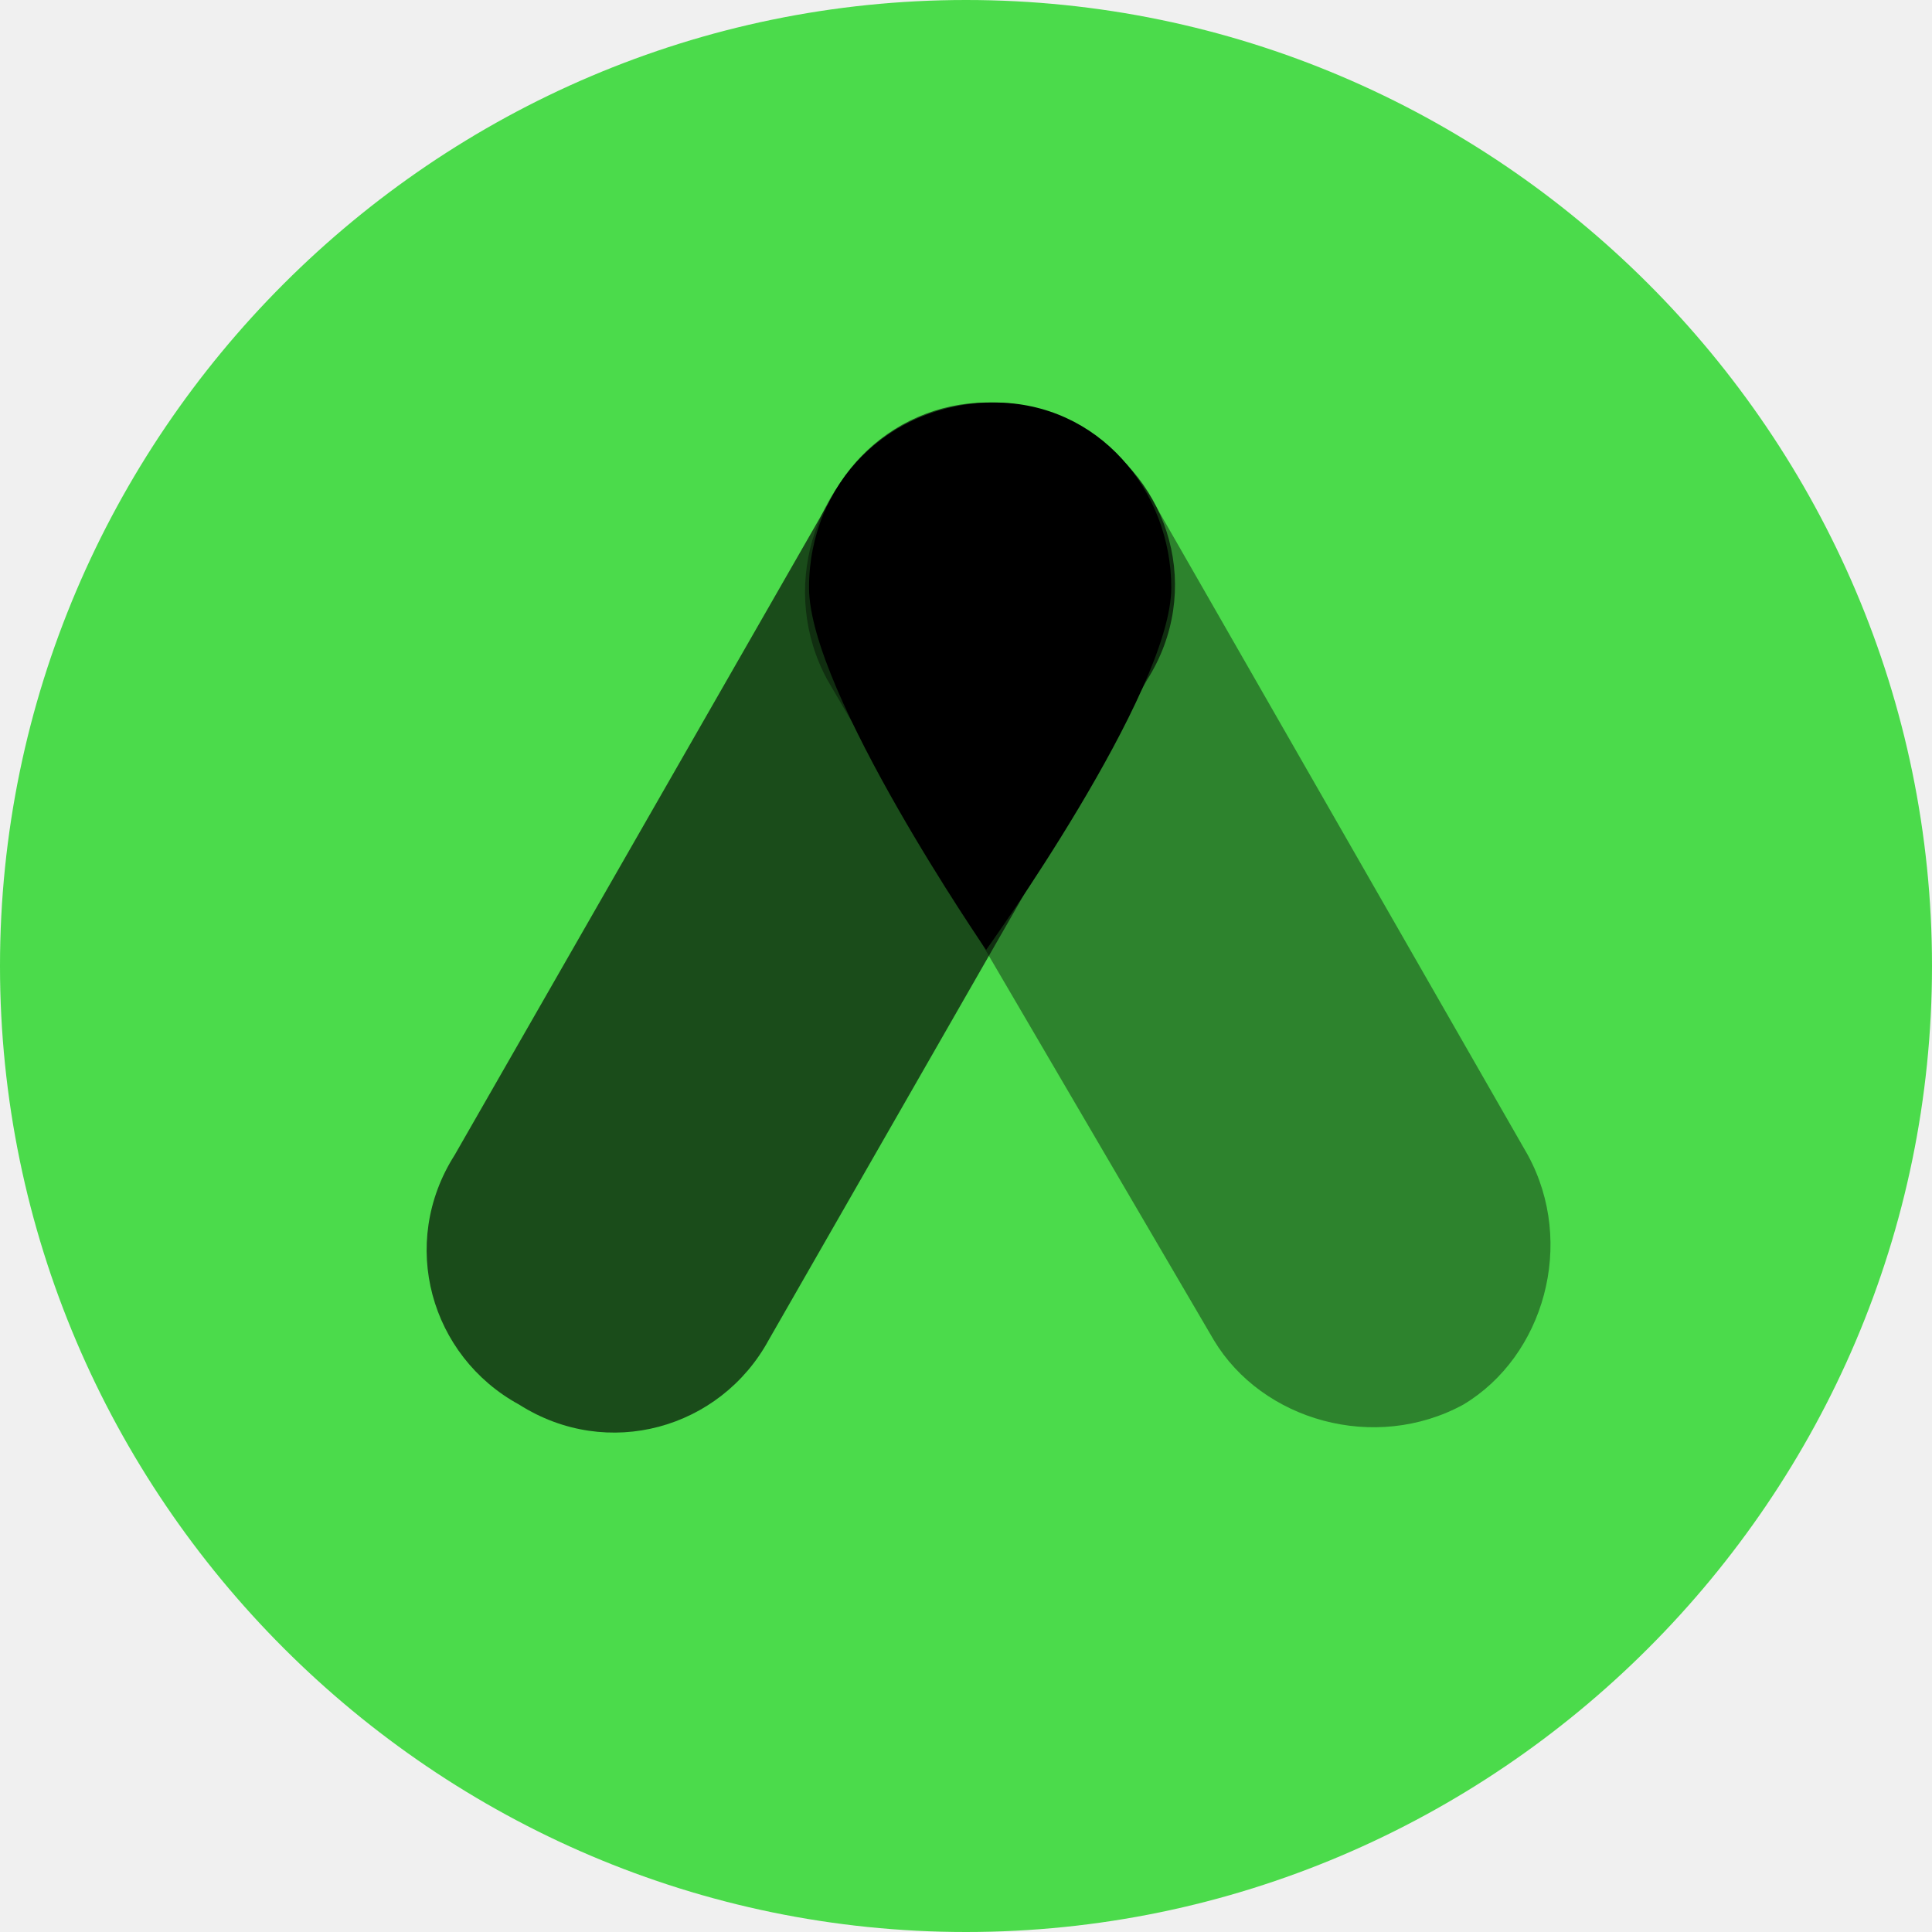
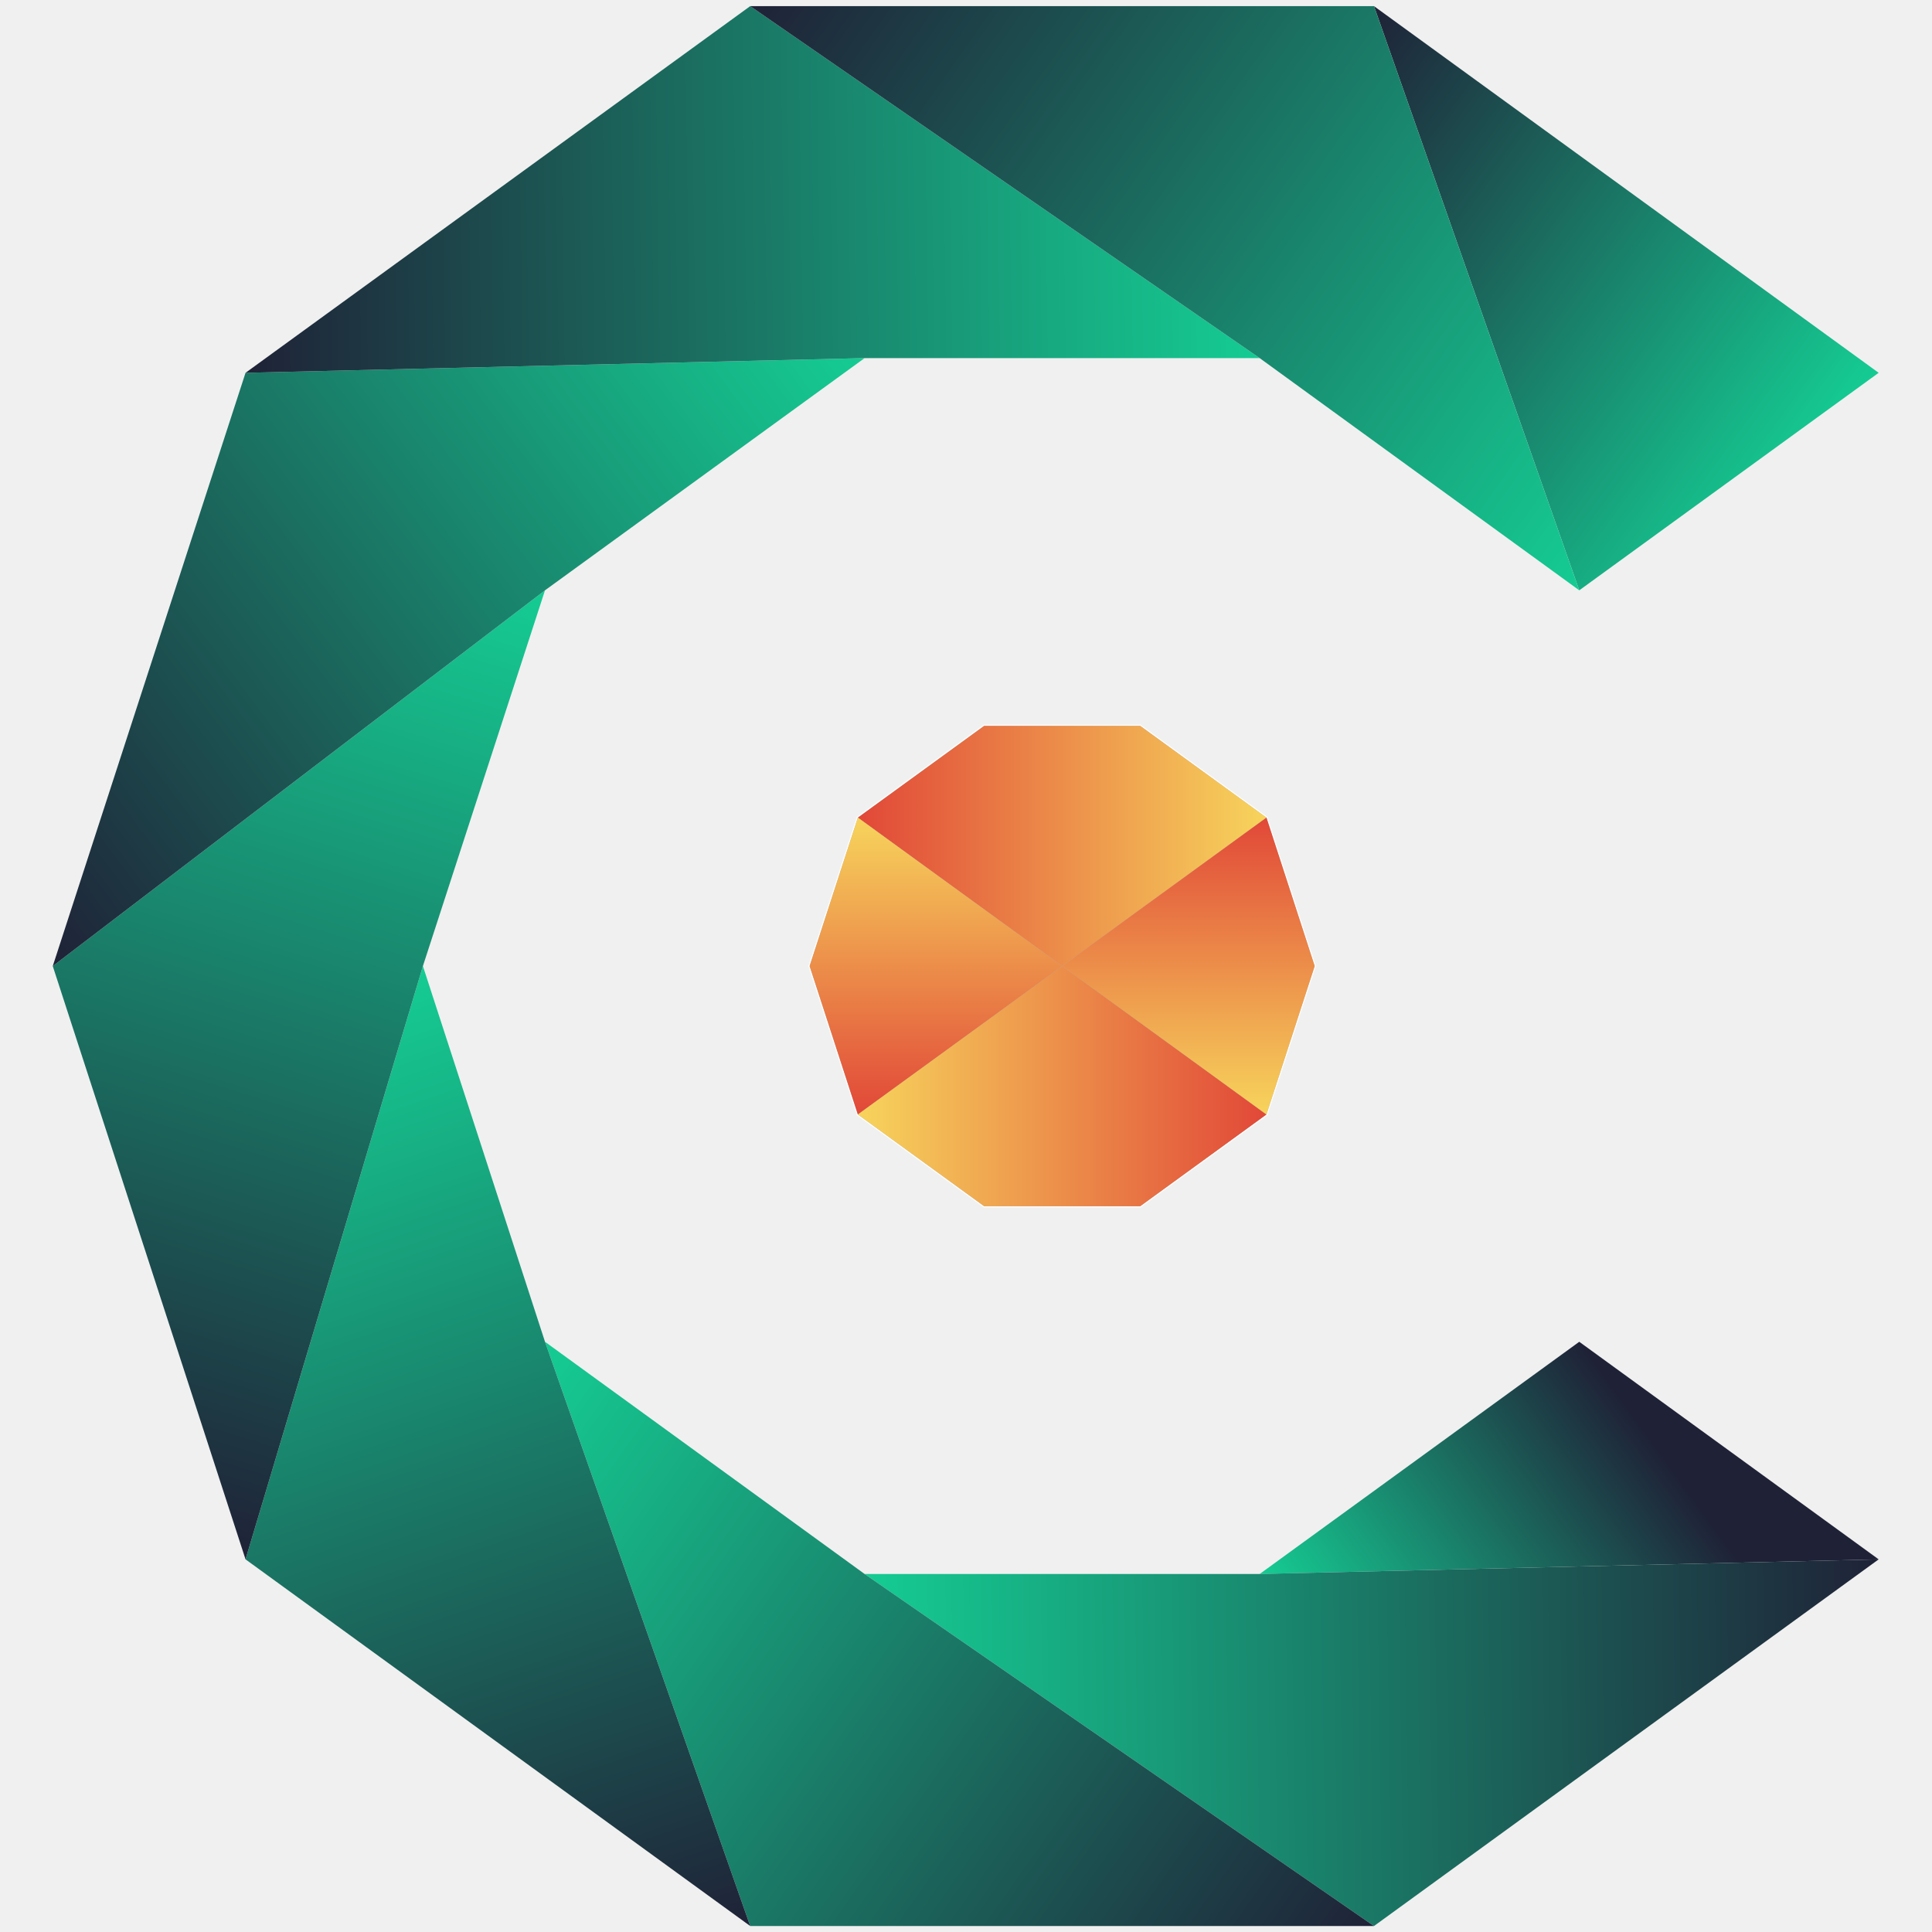
- <svg xmlns="http://www.w3.org/2000/svg" width="24px" height="24px" viewBox="0 0 24 24" version="1.1">
-   <g id="GNB" stroke="none" stroke-width="1" fill="none" fill-rule="evenodd">
-     <g id="GNB---Earn-1" transform="translate(-100, -18)">
-       <g id="GNB">
-         <g id="Group" transform="translate(100, 18)" fill-rule="nonzero">
-           <g id="Logo">
-             <path d="M12,24 L12,24 C5.4,24 0,18.6 0,12 L0,12 C0,5.4 5.4,0 12,0 L12,0 C18.6,0 24,5.4 24,12 L24,12 C24,18.6 18.6,24 12,24 Z" id="Path" fill="#4BDB4B" />
-             <path d="M18.979,14.348 C19.579,15.448 19.179,16.848 18.179,17.448 C17.079,18.048 15.679,17.648 15.079,16.648 L10.279,8.448 C9.679,7.348 10.079,5.948 11.179,5.348 C12.279,4.648 13.579,5.048 14.279,6.148 L18.979,14.348 Z" id="Path" fill="#000000" opacity="0.4" />
-             <path d="M9.548,16.648 C8.948,17.748 7.548,18.148 6.448,17.448 C5.348,16.848 4.948,15.448 5.648,14.348 L10.348,6.148 C10.948,5.048 12.348,4.648 13.448,5.348 C14.548,5.948 14.948,7.348 14.248,8.448 L9.548,16.648 Z" id="Path" fill="#000000" opacity="0.65" />
-             <path d="M14.55,7.3 C14.55,8.6 12.25,11.8 12.25,11.8 C12.25,11.8 10.05,8.6 10.05,7.3 C10.05,6 11.05,5 12.35,5 C13.65,5 14.55,6.1 14.55,7.3 Z" id="Path" fill="#000000" />
-           </g>
-         </g>
-       </g>
-     </g>
+ <svg xmlns="http://www.w3.org/2000/svg" xmlns:xlink="http://www.w3.org/1999/xlink" width="32px" height="32px" viewBox="0 0 57.065 59.999" version="1.1" id="svg24621">
+   <defs id="defs24618">
+     <linearGradient id="linearGradient35701">
+       <stop style="stop-color:#f7d45c;stop-opacity:1" offset="0" id="stop35697" />
+       <stop style="stop-color:#e14838;stop-opacity:1" offset="1" id="stop35699" />
+     </linearGradient>
+     <linearGradient id="linearGradient30897">
+       <stop style="stop-color:#15cc93;stop-opacity:1;" offset="0" id="stop30893" />
+       <stop style="stop-color:#1f2237;stop-opacity:1" offset="1" id="stop30895" />
+     </linearGradient>
+     <linearGradient xlink:href="#linearGradient35701" id="linearGradient28004" x1="57.704" y1="32.643" x2="49.251" y2="32.643" gradientUnits="userSpaceOnUse" gradientTransform="matrix(1.501259,0,0,1.501259,-26.80621,-17.90189)" />
+     <linearGradient xlink:href="#linearGradient35701" id="linearGradient28177" x1="49.251" y1="32.643" x2="49.251" y2="38.784" gradientUnits="userSpaceOnUse" gradientTransform="matrix(1.501259,0,0,1.501259,-26.80621,-17.90189)" />
+     <linearGradient xlink:href="#linearGradient35701" id="linearGradient28558" x1="49.251" y1="38.784" x2="57.704" y2="38.784" gradientUnits="userSpaceOnUse" gradientTransform="matrix(1.501259,0,0,1.501259,-26.80621,-17.90189)" />
+     <linearGradient xlink:href="#linearGradient35701" id="linearGradient28902" x1="57.704" y1="38.784" x2="57.704" y2="32.643" gradientUnits="userSpaceOnUse" gradientTransform="matrix(1.501259,0,0,1.501259,-26.80621,-17.90189)" />
+     <linearGradient xlink:href="#linearGradient30897" id="linearGradient30899" x1="214.963" y1="43.758" x2="155.729" y2="0.721" gradientUnits="userSpaceOnUse" />
+     <linearGradient xlink:href="#linearGradient30897" id="linearGradient31175" x1="179.822" y1="69.289" x2="82.51" y2="0.721" gradientUnits="userSpaceOnUse" />
+     <linearGradient xlink:href="#linearGradient30897" id="linearGradient31306" gradientUnits="userSpaceOnUse" x1="142.309" y1="42.033" x2="23.275" y2="43.758" />
+     <linearGradient xlink:href="#linearGradient30897" id="linearGradient32066" gradientUnits="userSpaceOnUse" x1="95.938" y1="42.033" x2="0.648" y2="113.395" />
+     <linearGradient xlink:href="#linearGradient30897" id="linearGradient32071" gradientUnits="userSpaceOnUse" x1="58.424" y1="69.289" x2="23.275" y2="183.029" />
+     <linearGradient xlink:href="#linearGradient30897" id="linearGradient32076" gradientUnits="userSpaceOnUse" x1="44.094" y1="113.391" x2="82.51" y2="226.066" />
+     <linearGradient xlink:href="#linearGradient30897" id="linearGradient32081" gradientUnits="userSpaceOnUse" x1="58.424" y1="157.49" x2="155.729" y2="226.066" />
+     <linearGradient xlink:href="#linearGradient30897" id="linearGradient32086" gradientUnits="userSpaceOnUse" x1="142.309" y1="184.746" x2="179.822" y2="157.49" />
+     <linearGradient xlink:href="#linearGradient30897" id="linearGradient34223" gradientUnits="userSpaceOnUse" x1="95.938" y1="184.746" x2="214.963" y2="183.029" />
+   </defs>
+   <g id="layer1" transform="translate(-21.95921,-5.712889)">
+     <path id="path25121" style="fill:url(#linearGradient30899);fill-opacity:1;stroke:none;stroke-width:1.032;stroke-linecap:square;stroke-linejoin:round;stroke-dasharray:0.103, 0.103;paint-order:stroke markers fill;stroke-miterlimit:4;stroke-dashoffset:0" d="M 155.729 0.721 L 179.822 69.289 L 214.963 43.758 L 155.729 0.721 z " transform="matrix(0.2645833,0,0,0.2645833,21.95921,5.712889)" />
+     <path id="path32088" style="fill:url(#linearGradient32086);fill-opacity:1;stroke:none;stroke-width:1.032;stroke-linecap:square;stroke-linejoin:round;stroke-dasharray:0.103, 0.103;paint-order:stroke markers fill;stroke-opacity:1" d="M 179.822 157.49 L 142.309 184.746 L 214.963 183.029 L 179.822 157.492 L 179.822 157.49 z " transform="matrix(0.2645833,0,0,0.2645833,21.95921,5.712889)" />
+     <path id="path30860" style="fill:url(#linearGradient34223);fill-opacity:1;stroke:none;stroke-width:1.032;stroke-linecap:square;stroke-linejoin:round;stroke-dasharray:0.103, 0.103;paint-order:stroke markers fill" d="M 214.963 183.029 L 142.309 184.746 L 95.938 184.746 L 155.729 226.066 L 214.963 183.029 z " transform="matrix(0.2645833,0,0,0.2645833,21.95921,5.712889)" />
+     <path id="path32083" style="fill:url(#linearGradient32081);fill-opacity:1;stroke:none;stroke-width:1.032;stroke-linecap:square;stroke-linejoin:round;stroke-dasharray:0.103, 0.103;paint-order:stroke markers fill" d="M 58.424 157.49 L 82.51 226.066 L 155.729 226.066 L 95.938 184.746 L 58.424 157.49 z " transform="matrix(0.2645833,0,0,0.2645833,21.95921,5.712889)" />
+     <path id="path32078" style="fill:url(#linearGradient32076);fill-opacity:1;stroke:none;stroke-width:1.032;stroke-linecap:square;stroke-linejoin:round;stroke-dasharray:0.103, 0.103;paint-order:stroke markers fill" d="M 44.094 113.391 L 23.275 183.029 L 82.51 226.066 L 58.424 157.49 L 44.094 113.391 z " transform="matrix(0.2645833,0,0,0.2645833,21.95921,5.712889)" />
+     <path id="path32073" style="fill:url(#linearGradient32071);fill-opacity:1;stroke:none;stroke-width:1.032;stroke-linecap:square;stroke-linejoin:round;stroke-dasharray:0.103, 0.103;paint-order:stroke markers fill" d="M 58.424 69.289 L 0.648 113.395 L 23.275 183.029 L 44.094 113.391 L 58.424 69.289 z " transform="matrix(0.2645833,0,0,0.2645833,21.95921,5.712889)" />
+     <path id="path32068" style="fill:url(#linearGradient32066);fill-opacity:1;stroke:none;stroke-width:1.032;stroke-linecap:square;stroke-linejoin:round;stroke-dasharray:0.103, 0.103;paint-order:stroke markers fill" d="M 95.938 42.033 L 23.275 43.758 L 0.648 113.395 L 58.424 69.289 L 95.938 42.033 z " transform="matrix(0.2645833,0,0,0.2645833,21.95921,5.712889)" />
+     <path id="path31308" style="fill:url(#linearGradient31306);fill-opacity:1;stroke:none;stroke-width:1.032;stroke-linecap:square;stroke-linejoin:round;stroke-dasharray:0.103, 0.103;paint-order:stroke markers fill" d="M 82.51 0.721 L 23.275 43.758 L 95.938 42.033 L 142.309 42.033 L 82.51 0.721 z " transform="matrix(0.2645833,0,0,0.2645833,21.95921,5.712889)" />
+     <path id="path31303" style="fill:url(#linearGradient31175);fill-opacity:1;stroke:none;stroke-width:1.032;stroke-linecap:square;stroke-linejoin:round;stroke-dasharray:0.103, 0.103;paint-order:stroke markers fill" d="M 82.51 0.721 L 142.309 42.033 L 179.822 69.289 L 155.729 0.721 L 82.51 0.721 z " transform="matrix(0.2645833,0,0,0.2645833,21.95921,5.712889)" />
+     <path style="fill:#999999;fill-opacity:0.716;stroke:#ffffff;stroke-width:1.017;stroke-linecap:square;stroke-linejoin:round;stroke-dasharray:0.102, 0.102;paint-order:stroke markers fill" id="path25121-4-3" transform="matrix(0.06717192,0,0,0.06717192,49.07238,26.88369)" d="m 182.341,131.455 -22.299,68.628 -58.379,42.415 -72.16,0 -58.379,-42.415 -22.299,-68.628 22.299,-68.628 58.379,-42.415 72.16,0 58.379,42.415 z" />
+     <path style="fill:url(#linearGradient28004);fill-opacity:1.0;stroke:none;stroke-width:0.397px;stroke-linecap:butt;stroke-linejoin:miter;stroke-opacity:1" d="m 53.478,35.714 6.345,-4.61 -3.921,-2.849 h -4.847 l -3.921,2.849 6.345,4.61" id="path27678" />
+     <path style="fill:url(#linearGradient28177);fill-opacity:1.0;stroke:none;stroke-width:0.397px;stroke-linecap:butt;stroke-linejoin:miter;stroke-opacity:1" d="m 53.478,35.714 -6.345,-4.61 -1.498,4.61 1.498,4.61 6.345,-4.61" id="path28137" />
+     <path style="fill:url(#linearGradient28558);fill-opacity:1.0;stroke:none;stroke-width:0.397px;stroke-linecap:butt;stroke-linejoin:miter;stroke-opacity:1" d="m 53.478,35.714 6.345,4.61 -3.921,2.849 h -4.847 l -3.921,-2.849 6.345,-4.61" id="path28520" />
+     <path style="fill:url(#linearGradient28902);fill-opacity:1.0;stroke:none;stroke-width:0.397px;stroke-linecap:butt;stroke-linejoin:miter;stroke-opacity:1" d="m 59.823,31.104 -6.345,4.61 6.345,4.61 1.498,-4.61 -1.498,-4.61" id="path28864" />
  </g>
</svg>
